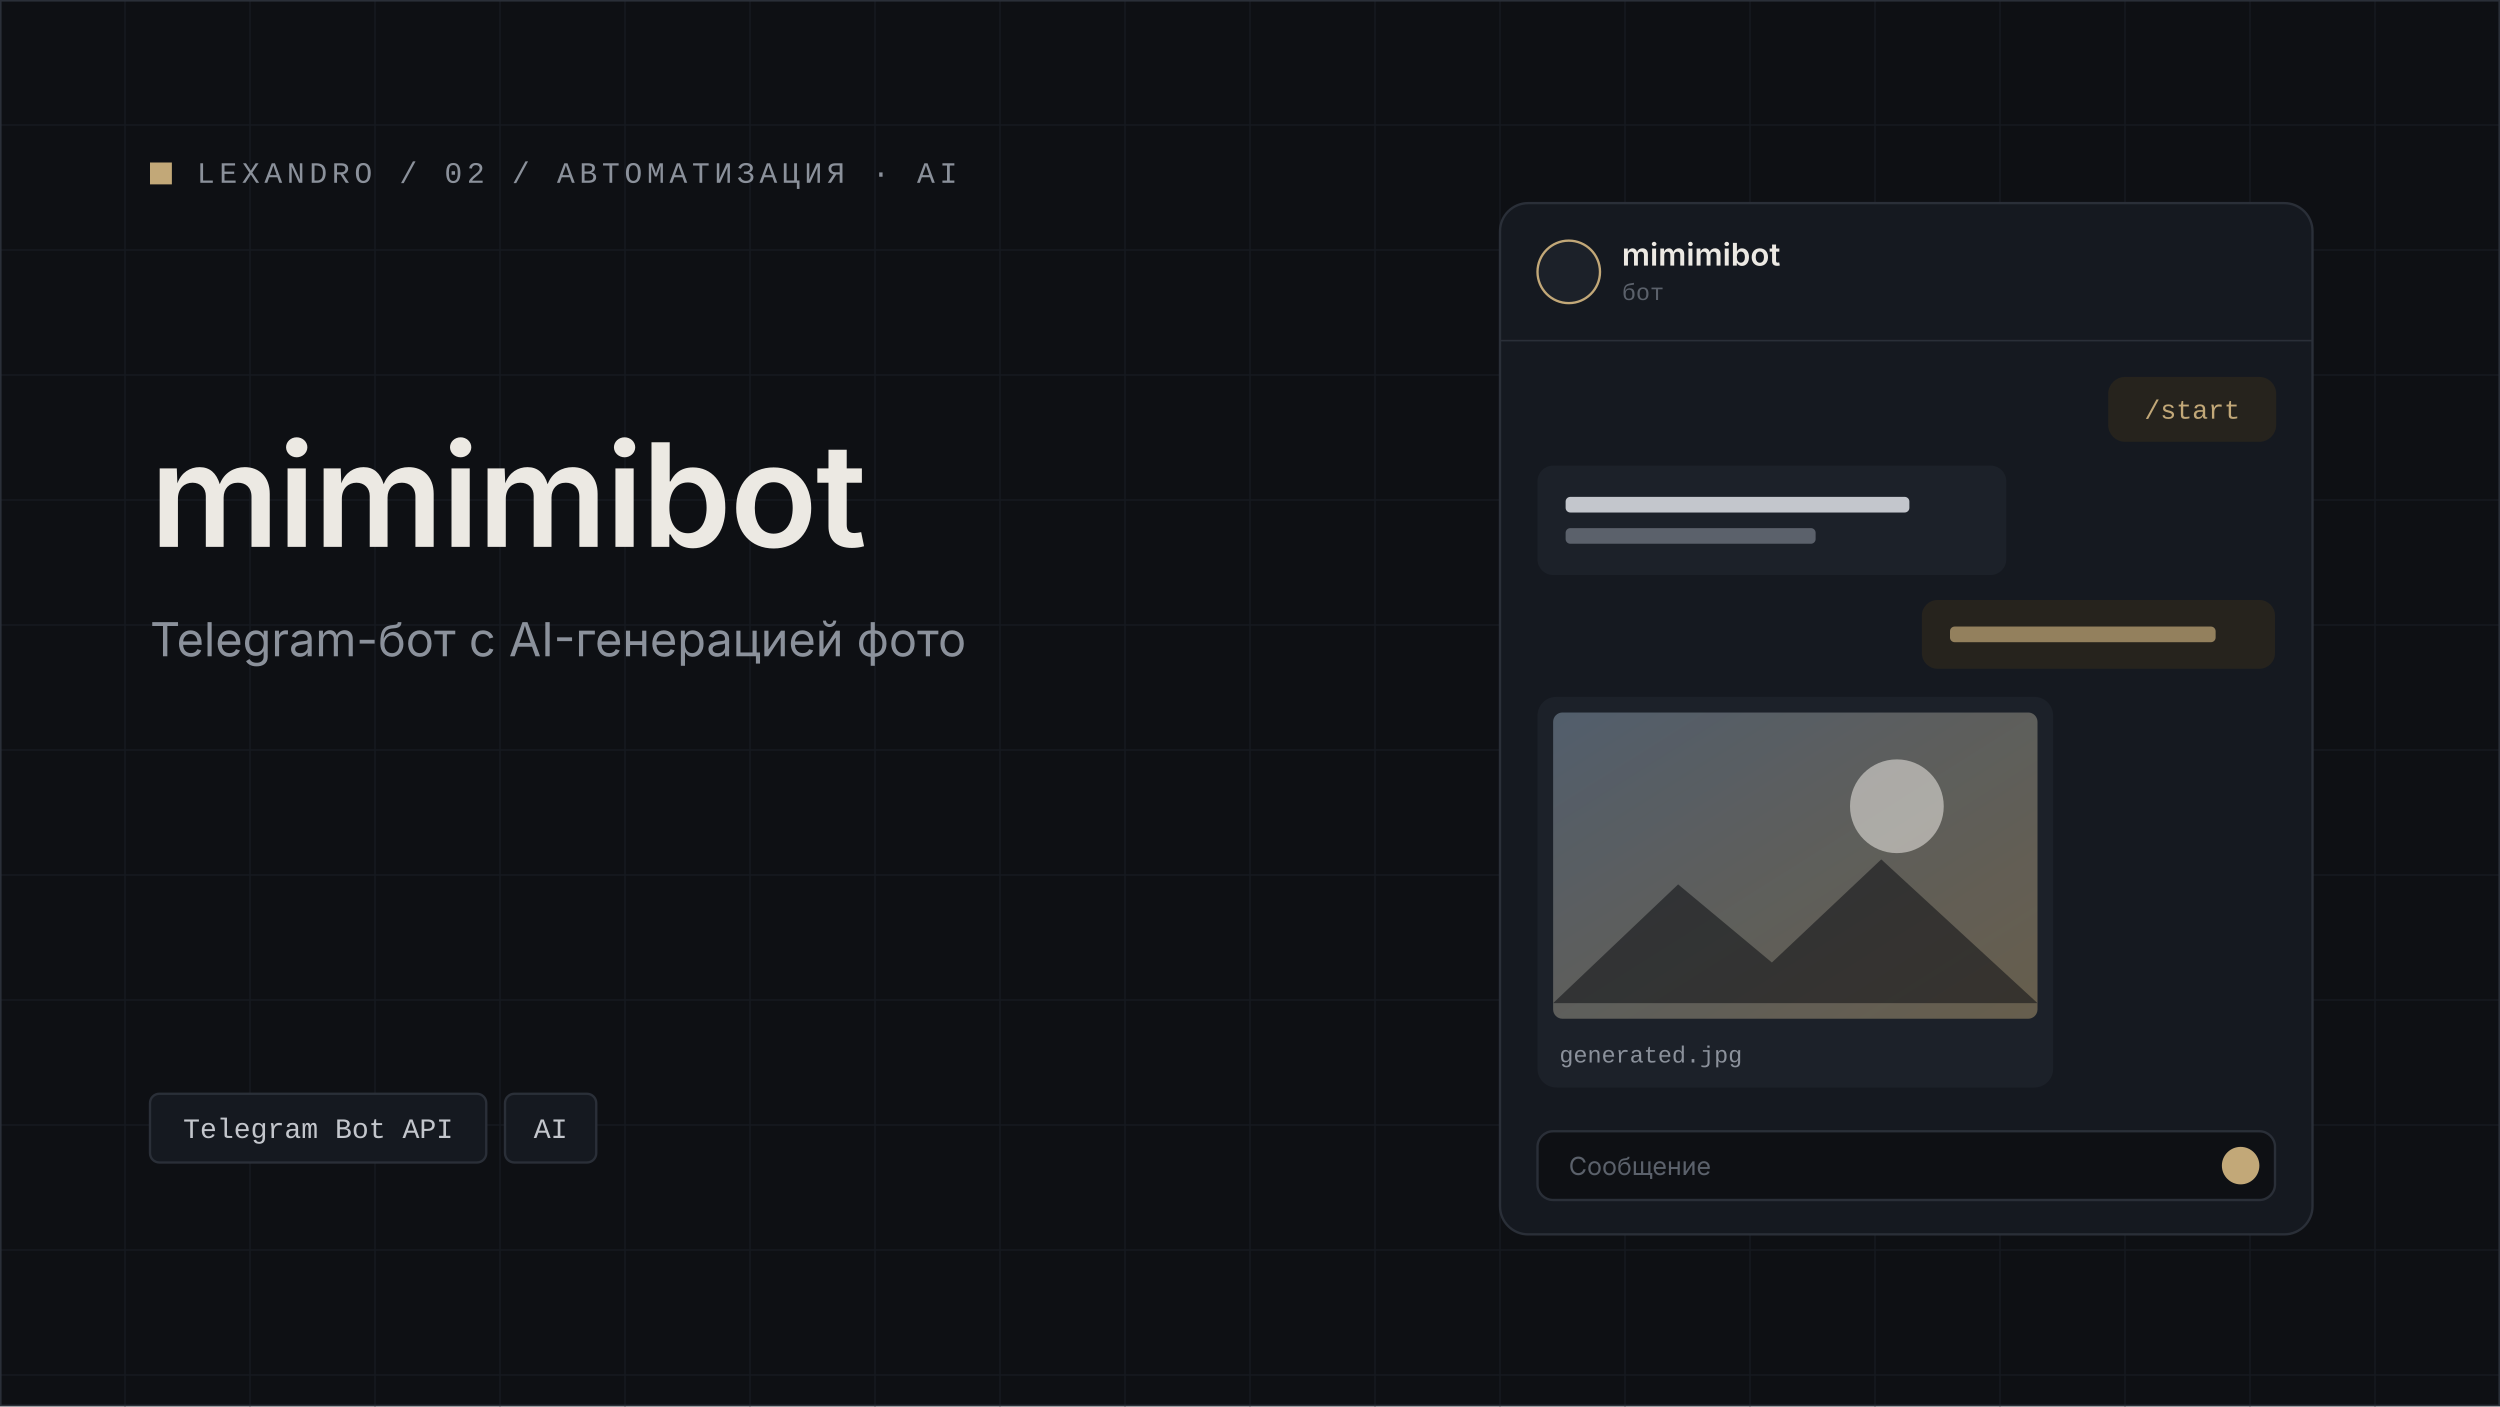
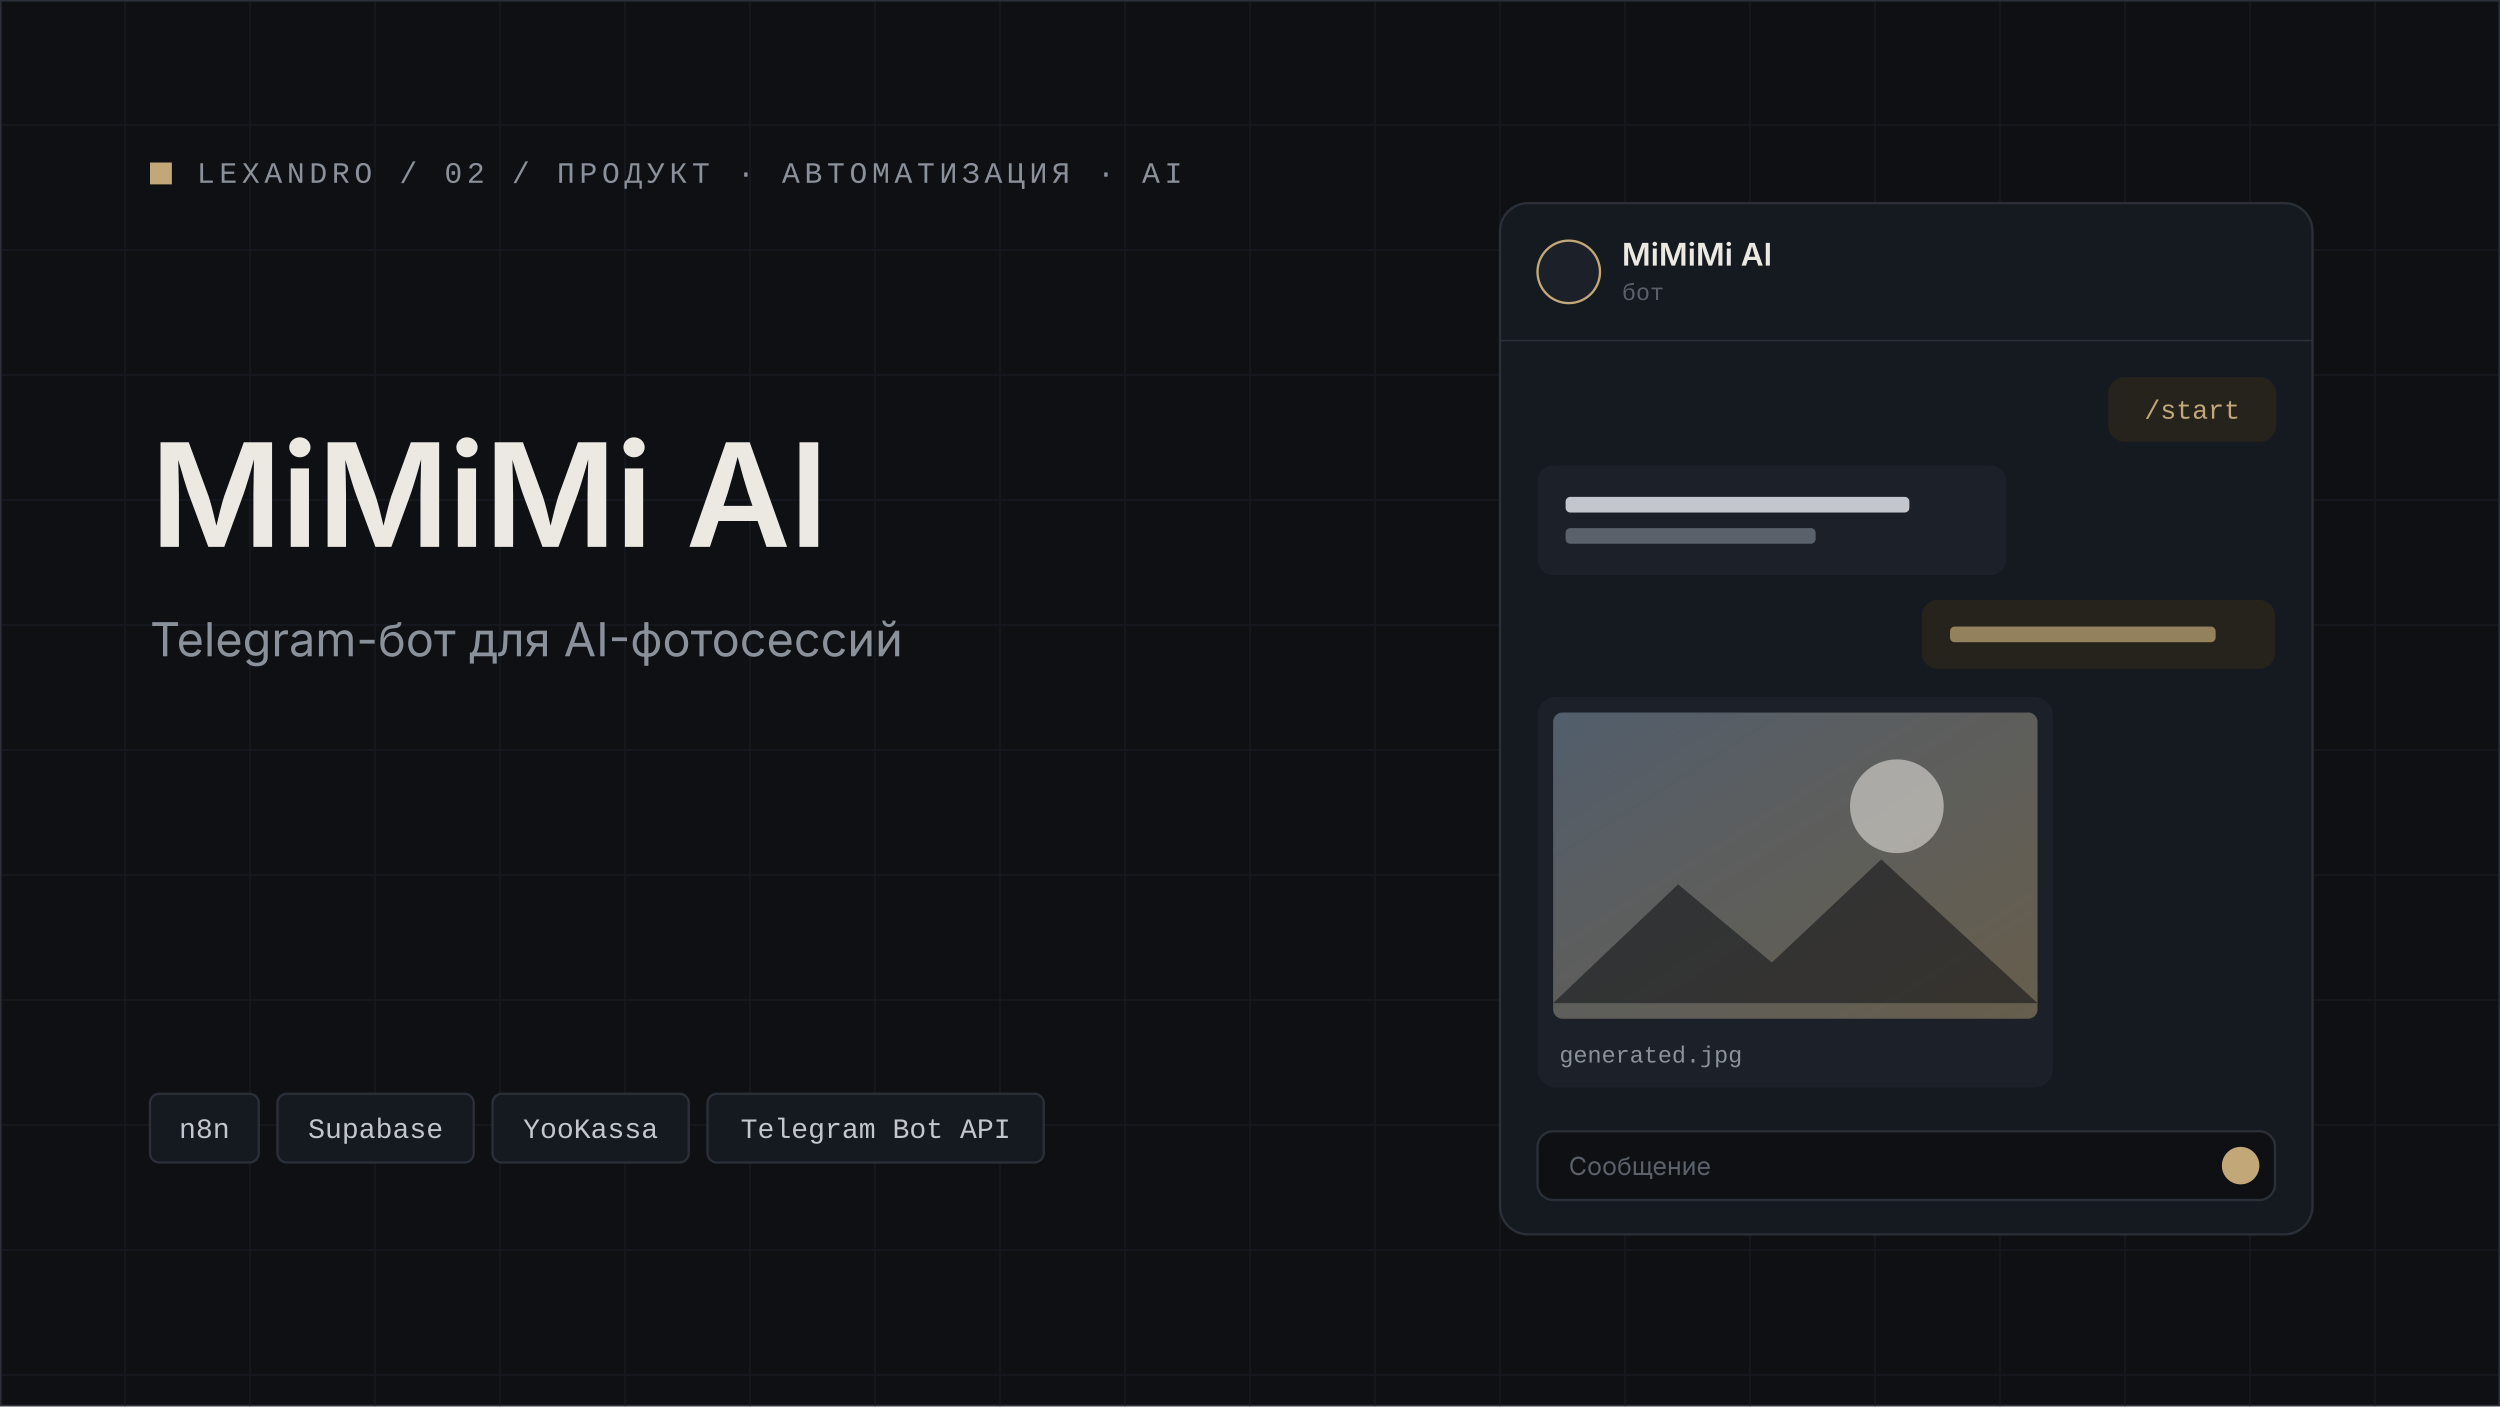
- <svg xmlns="http://www.w3.org/2000/svg" width="1600" height="900" viewBox="0 0 1600 900" role="img" aria-label="mimimibot">
+ <svg xmlns="http://www.w3.org/2000/svg" width="1600" height="900" viewBox="0 0 1600 900" role="img" aria-label="MiMiMi AI">
  <rect width="1600" height="900" fill="#0e1014" />
  <g stroke="#161a20" stroke-width="1">
    <path d="M80 0V900" />
    <path d="M160 0V900" />
    <path d="M240 0V900" />
    <path d="M320 0V900" />
    <path d="M400 0V900" />
    <path d="M480 0V900" />
    <path d="M560 0V900" />
    <path d="M640 0V900" />
    <path d="M720 0V900" />
    <path d="M800 0V900" />
    <path d="M880 0V900" />
    <path d="M960 0V900" />
    <path d="M1040 0V900" />
    <path d="M1120 0V900" />
    <path d="M1200 0V900" />
    <path d="M1280 0V900" />
    <path d="M1360 0V900" />
    <path d="M1440 0V900" />
    <path d="M1520 0V900" />
    <path d="M0 80H1600" />
    <path d="M0 160H1600" />
    <path d="M0 240H1600" />
    <path d="M0 320H1600" />
    <path d="M0 400H1600" />
    <path d="M0 480H1600" />
    <path d="M0 560H1600" />
    <path d="M0 640H1600" />
    <path d="M0 720H1600" />
    <path d="M0 800H1600" />
    <path d="M0 880H1600" />
  </g>
  <rect x="0.5" y="0.5" width="1599" height="899" fill="none" stroke="#2a2f38" />
  <defs>
    <marker id="arr" viewBox="0 0 10 10" refX="9" refY="5" markerWidth="8" markerHeight="8" orient="auto">
      <path d="M0 1L9 5L0 9" fill="none" stroke="#8b919b" stroke-width="1.5" />
    </marker>
  </defs>
  <rect x="96" y="104" width="14" height="14" fill="#c2a878" />
-   <text x="126" y="117" font-family="'JetBrains Mono', SFMono-Regular, Menlo, Consolas, 'Liberation Mono', monospace" font-size="19" font-weight="400" letter-spacing="3" fill="#8b919b" text-anchor="start">LEXANDRO / 02 / АВТОМАТИЗАЦИЯ · AI</text>
-   <text x="96" y="350" font-family="Inter, 'Segoe UI', 'Helvetica Neue', Helvetica, Arial, sans-serif" font-size="92" font-weight="600" letter-spacing="-1" fill="#ece9e3" text-anchor="start">mimimibot</text>
-   <text x="96" y="420" font-family="Inter, 'Segoe UI', 'Helvetica Neue', Helvetica, Arial, sans-serif" font-size="30" font-weight="400" letter-spacing="0" fill="#8b919b" text-anchor="start">Telegram-бот с AI-генерацией фото</text>
-   <rect x="96" y="700" width="215.2" height="44" rx="6" fill="#151920" stroke="#2a2f38" stroke-width="1.5" />
-   <text x="203.6" y="728.3" font-family="'JetBrains Mono', SFMono-Regular, Menlo, Consolas, 'Liberation Mono', monospace" font-size="18" font-weight="400" letter-spacing="0" fill="#c3c6cc" text-anchor="middle">Telegram Bot API</text>
-   <rect x="323.2" y="700" width="58.4" height="44" rx="6" fill="#151920" stroke="#2a2f38" stroke-width="1.5" />
-   <text x="352.4" y="728.3" font-family="'JetBrains Mono', SFMono-Regular, Menlo, Consolas, 'Liberation Mono', monospace" font-size="18" font-weight="400" letter-spacing="0" fill="#c3c6cc" text-anchor="middle">AI</text>
+   <text x="126" y="117" font-family="'JetBrains Mono', SFMono-Regular, Menlo, Consolas, 'Liberation Mono', monospace" font-size="19" font-weight="400" letter-spacing="3" fill="#8b919b" text-anchor="start">LEXANDRO / 02 / ПРОДУКТ · АВТОМАТИЗАЦИЯ · AI</text>
+   <text x="96" y="350" font-family="Inter, 'Segoe UI', 'Helvetica Neue', Helvetica, Arial, sans-serif" font-size="92" font-weight="600" letter-spacing="-1" fill="#ece9e3" text-anchor="start">MiMiMi AI</text>
+   <text x="96" y="420" font-family="Inter, 'Segoe UI', 'Helvetica Neue', Helvetica, Arial, sans-serif" font-size="30" font-weight="400" letter-spacing="0" fill="#8b919b" text-anchor="start">Telegram-бот для AI-фотосессий</text>
+   <rect x="96" y="700" width="69.6" height="44" rx="6" fill="#151920" stroke="#2a2f38" stroke-width="1.5" />
+   <text x="130.8" y="728.3" font-family="'JetBrains Mono', SFMono-Regular, Menlo, Consolas, 'Liberation Mono', monospace" font-size="18" font-weight="400" letter-spacing="0" fill="#c3c6cc" text-anchor="middle">n8n</text>
+   <rect x="177.6" y="700" width="125.6" height="44" rx="6" fill="#151920" stroke="#2a2f38" stroke-width="1.5" />
+   <text x="240.4" y="728.3" font-family="'JetBrains Mono', SFMono-Regular, Menlo, Consolas, 'Liberation Mono', monospace" font-size="18" font-weight="400" letter-spacing="0" fill="#c3c6cc" text-anchor="middle">Supabase</text>
+   <rect x="315.2" y="700" width="125.6" height="44" rx="6" fill="#151920" stroke="#2a2f38" stroke-width="1.5" />
+   <text x="378.0" y="728.3" font-family="'JetBrains Mono', SFMono-Regular, Menlo, Consolas, 'Liberation Mono', monospace" font-size="18" font-weight="400" letter-spacing="0" fill="#c3c6cc" text-anchor="middle">YooKassa</text>
+   <rect x="452.8" y="700" width="215.2" height="44" rx="6" fill="#151920" stroke="#2a2f38" stroke-width="1.5" />
+   <text x="560.4" y="728.3" font-family="'JetBrains Mono', SFMono-Regular, Menlo, Consolas, 'Liberation Mono', monospace" font-size="18" font-weight="400" letter-spacing="0" fill="#c3c6cc" text-anchor="middle">Telegram Bot API</text>
  <rect x="960" y="130" width="520" height="660" rx="18" fill="#151920" stroke="#2a2f38" stroke-width="1.5" />
  <circle cx="1004" cy="174" r="20" fill="#1c2129" stroke="#c2a878" stroke-width="1.5" />
-   <text x="1038" y="170" font-family="Inter, 'Segoe UI', 'Helvetica Neue', Helvetica, Arial, sans-serif" font-size="20" font-weight="600" letter-spacing="0" fill="#ece9e3" text-anchor="start">mimimibot</text>
+   <text x="1038" y="170" font-family="Inter, 'Segoe UI', 'Helvetica Neue', Helvetica, Arial, sans-serif" font-size="20" font-weight="600" letter-spacing="0" fill="#ece9e3" text-anchor="start">MiMiMi AI</text>
  <text x="1038" y="192" font-family="'JetBrains Mono', SFMono-Regular, Menlo, Consolas, 'Liberation Mono', monospace" font-size="15" font-weight="400" letter-spacing="0" fill="#5b616b" text-anchor="start">бот</text>
  <path d="M960 218H1480" stroke="#2a2f38" />
  <rect x="1350" y="242" width="106" height="40" rx="10" fill="#26231d" stroke="#26231d" stroke-width="1.5" />
  <text x="1403.0" y="267.95" font-family="'JetBrains Mono', SFMono-Regular, Menlo, Consolas, 'Liberation Mono', monospace" font-size="17" font-weight="400" letter-spacing="0" fill="#c2a878" text-anchor="middle">/start</text>
  <rect x="984" y="298" width="300" height="70" rx="10" fill="#1c2129" />
  <rect x="1002" y="318" width="220" height="10" rx="3" fill="#c3c6cc" />
  <rect x="1002" y="338" width="160" height="10" rx="3" fill="#5b616b" />
  <rect x="1230" y="384" width="226" height="44" rx="10" fill="#26231d" />
  <rect x="1248" y="401" width="170" height="10" rx="3" fill="#c2a878" opacity="0.7" />
  <defs>
    <linearGradient id="g" x1="0" y1="0" x2="1" y2="1">
      <stop offset="0" stop-color="#7d8fa3" stop-opacity="0.55" />
      <stop offset="1" stop-color="#c2a878" stop-opacity="0.45" />
    </linearGradient>
    <clipPath id="c">
      <rect x="994" y="456" width="310" height="196" rx="6" />
    </clipPath>
  </defs>
  <rect x="984" y="446" width="330" height="250" rx="12" fill="#1c2129" />
  <g clip-path="url(#c)">
    <rect x="994" y="456" width="310" height="196" fill="url(#g)" />
    <circle cx="1214" cy="516" r="30" fill="#ece9e3" opacity="0.55" />
    <path d="M994 642L1074 566L1134 616L1204 550L1304 642Z" fill="#0e1014" opacity="0.55" />
  </g>
  <text x="998" y="680" font-family="'JetBrains Mono', SFMono-Regular, Menlo, Consolas, 'Liberation Mono', monospace" font-size="15" font-weight="400" letter-spacing="0" fill="#8b919b" text-anchor="start">generated.jpg</text>
  <rect x="984" y="724" width="472" height="44" rx="10" fill="#0e1014" stroke="#2a2f38" stroke-width="1.5" />
  <text x="1004" y="752" font-family="Inter, 'Segoe UI', 'Helvetica Neue', Helvetica, Arial, sans-serif" font-size="16" font-weight="400" letter-spacing="0" fill="#5b616b" text-anchor="start">Сообщение</text>
  <circle cx="1434" cy="746" r="12" fill="#c2a878" />
</svg>
